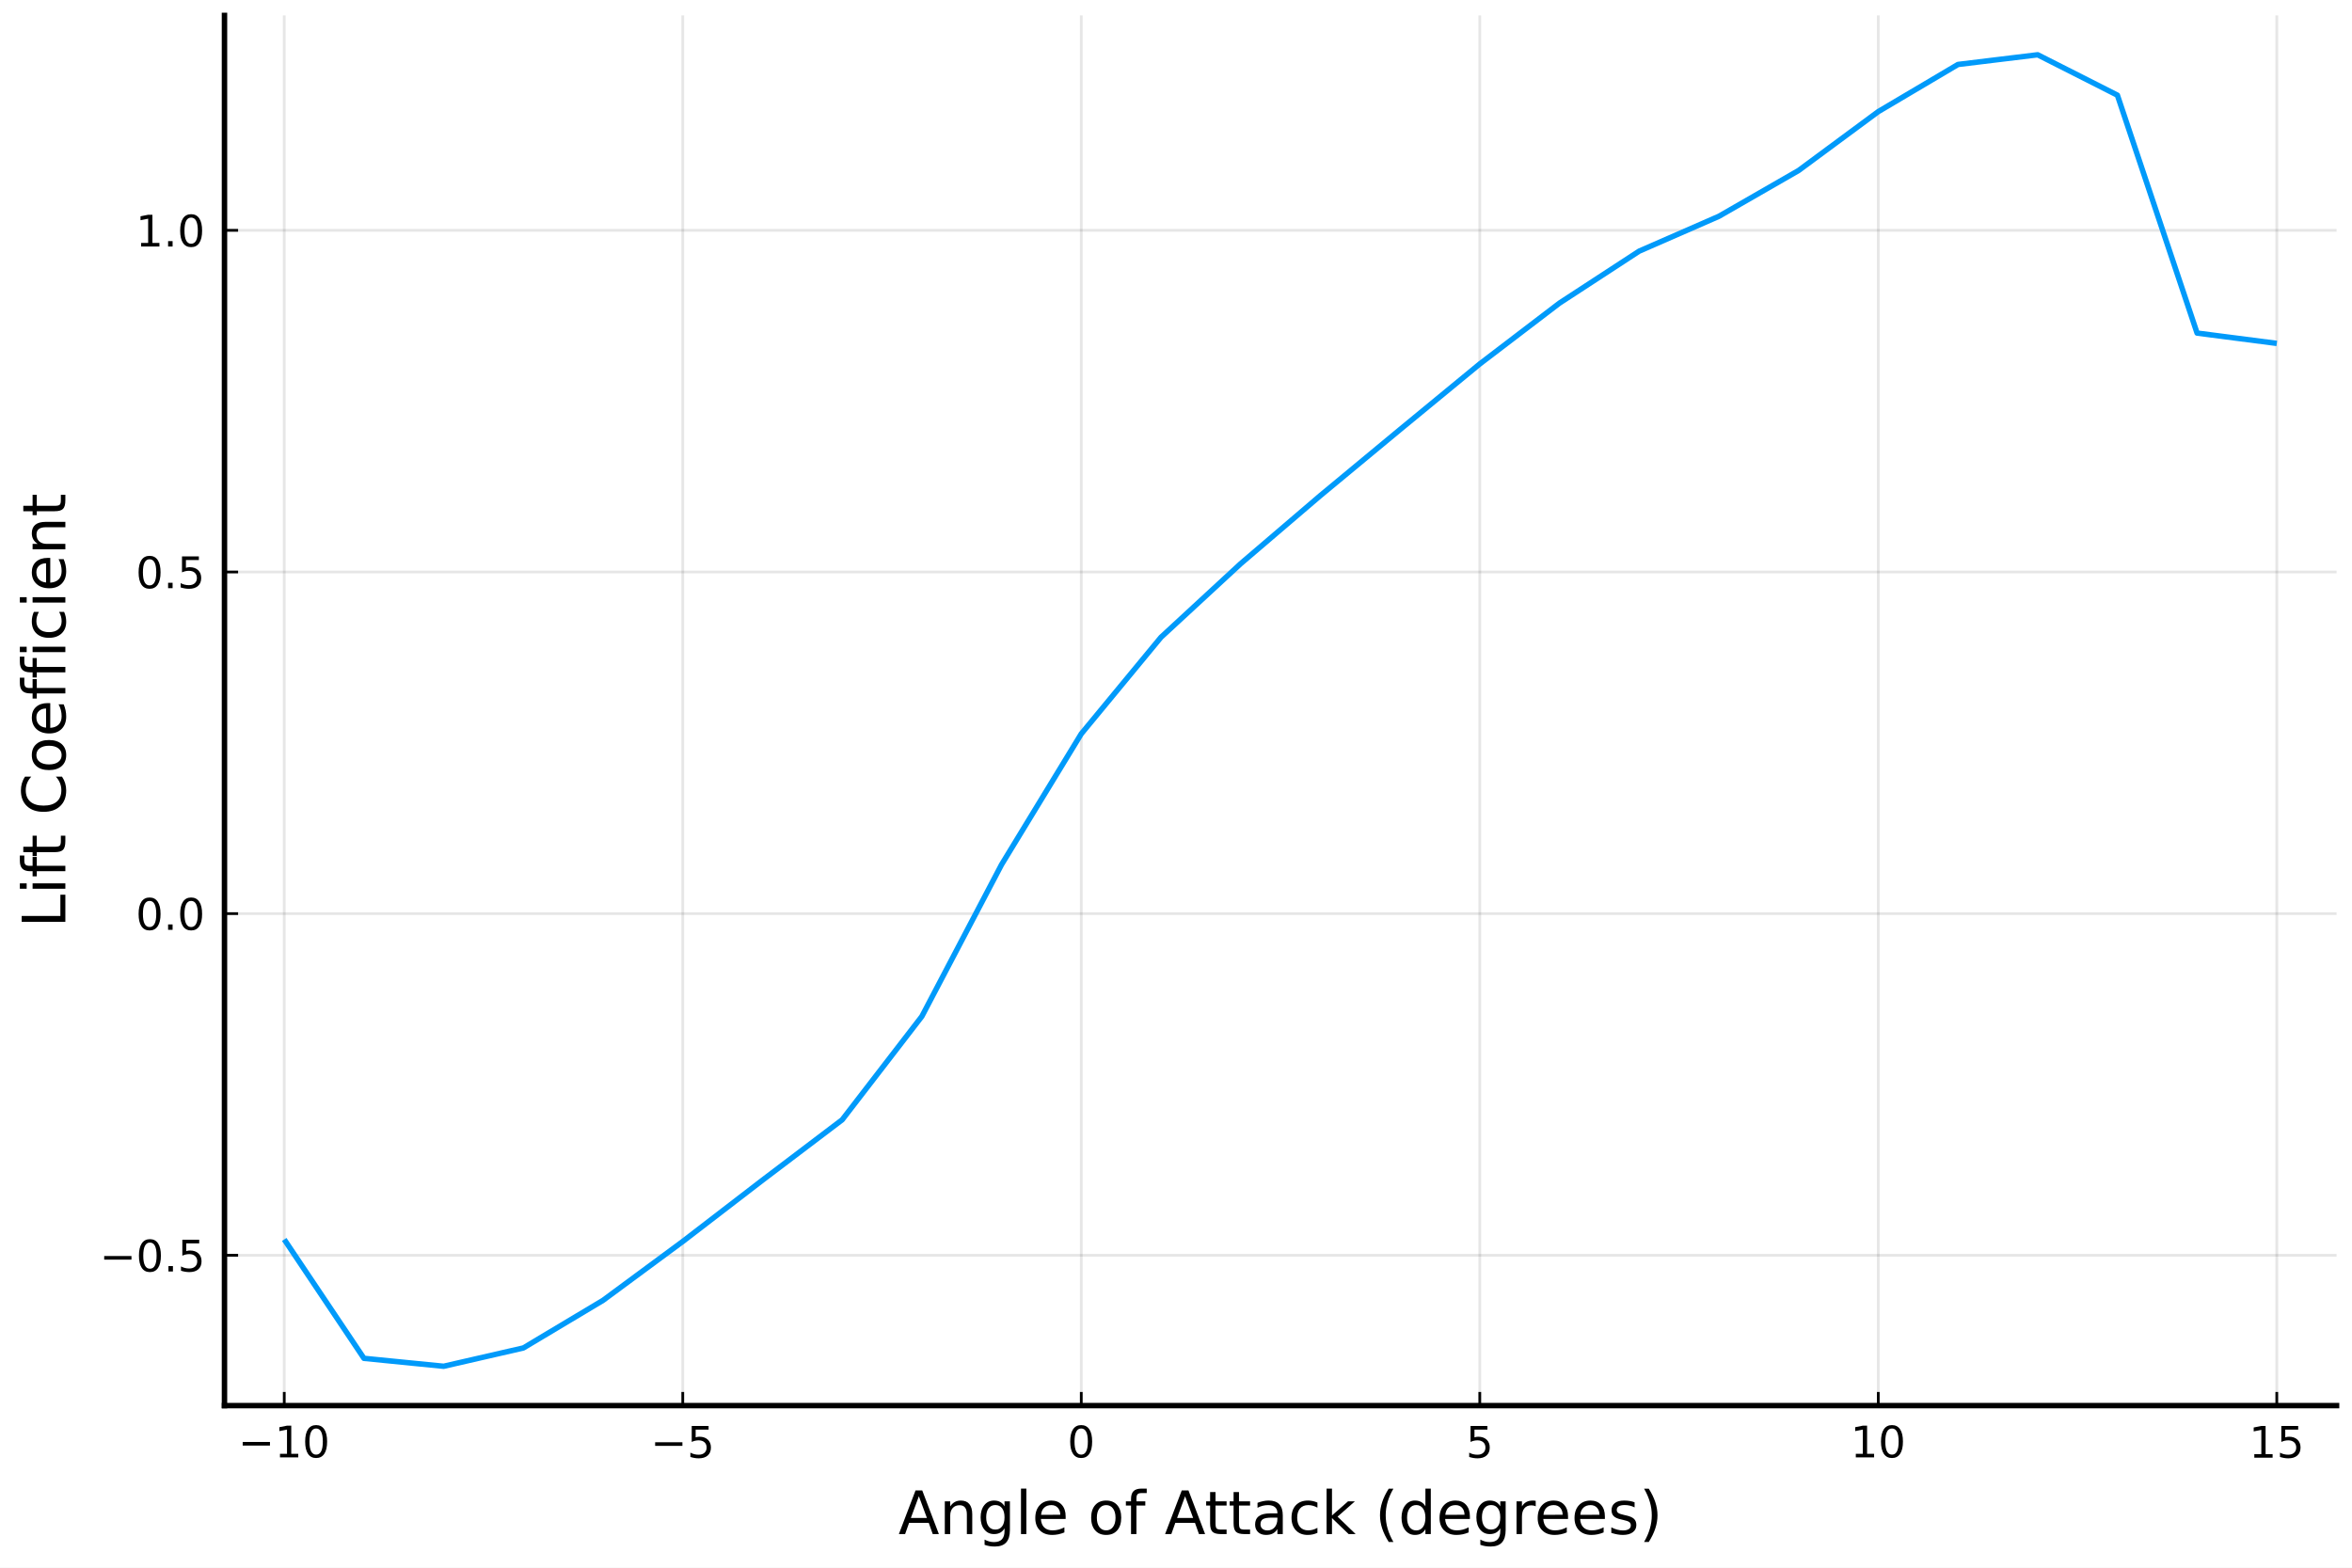
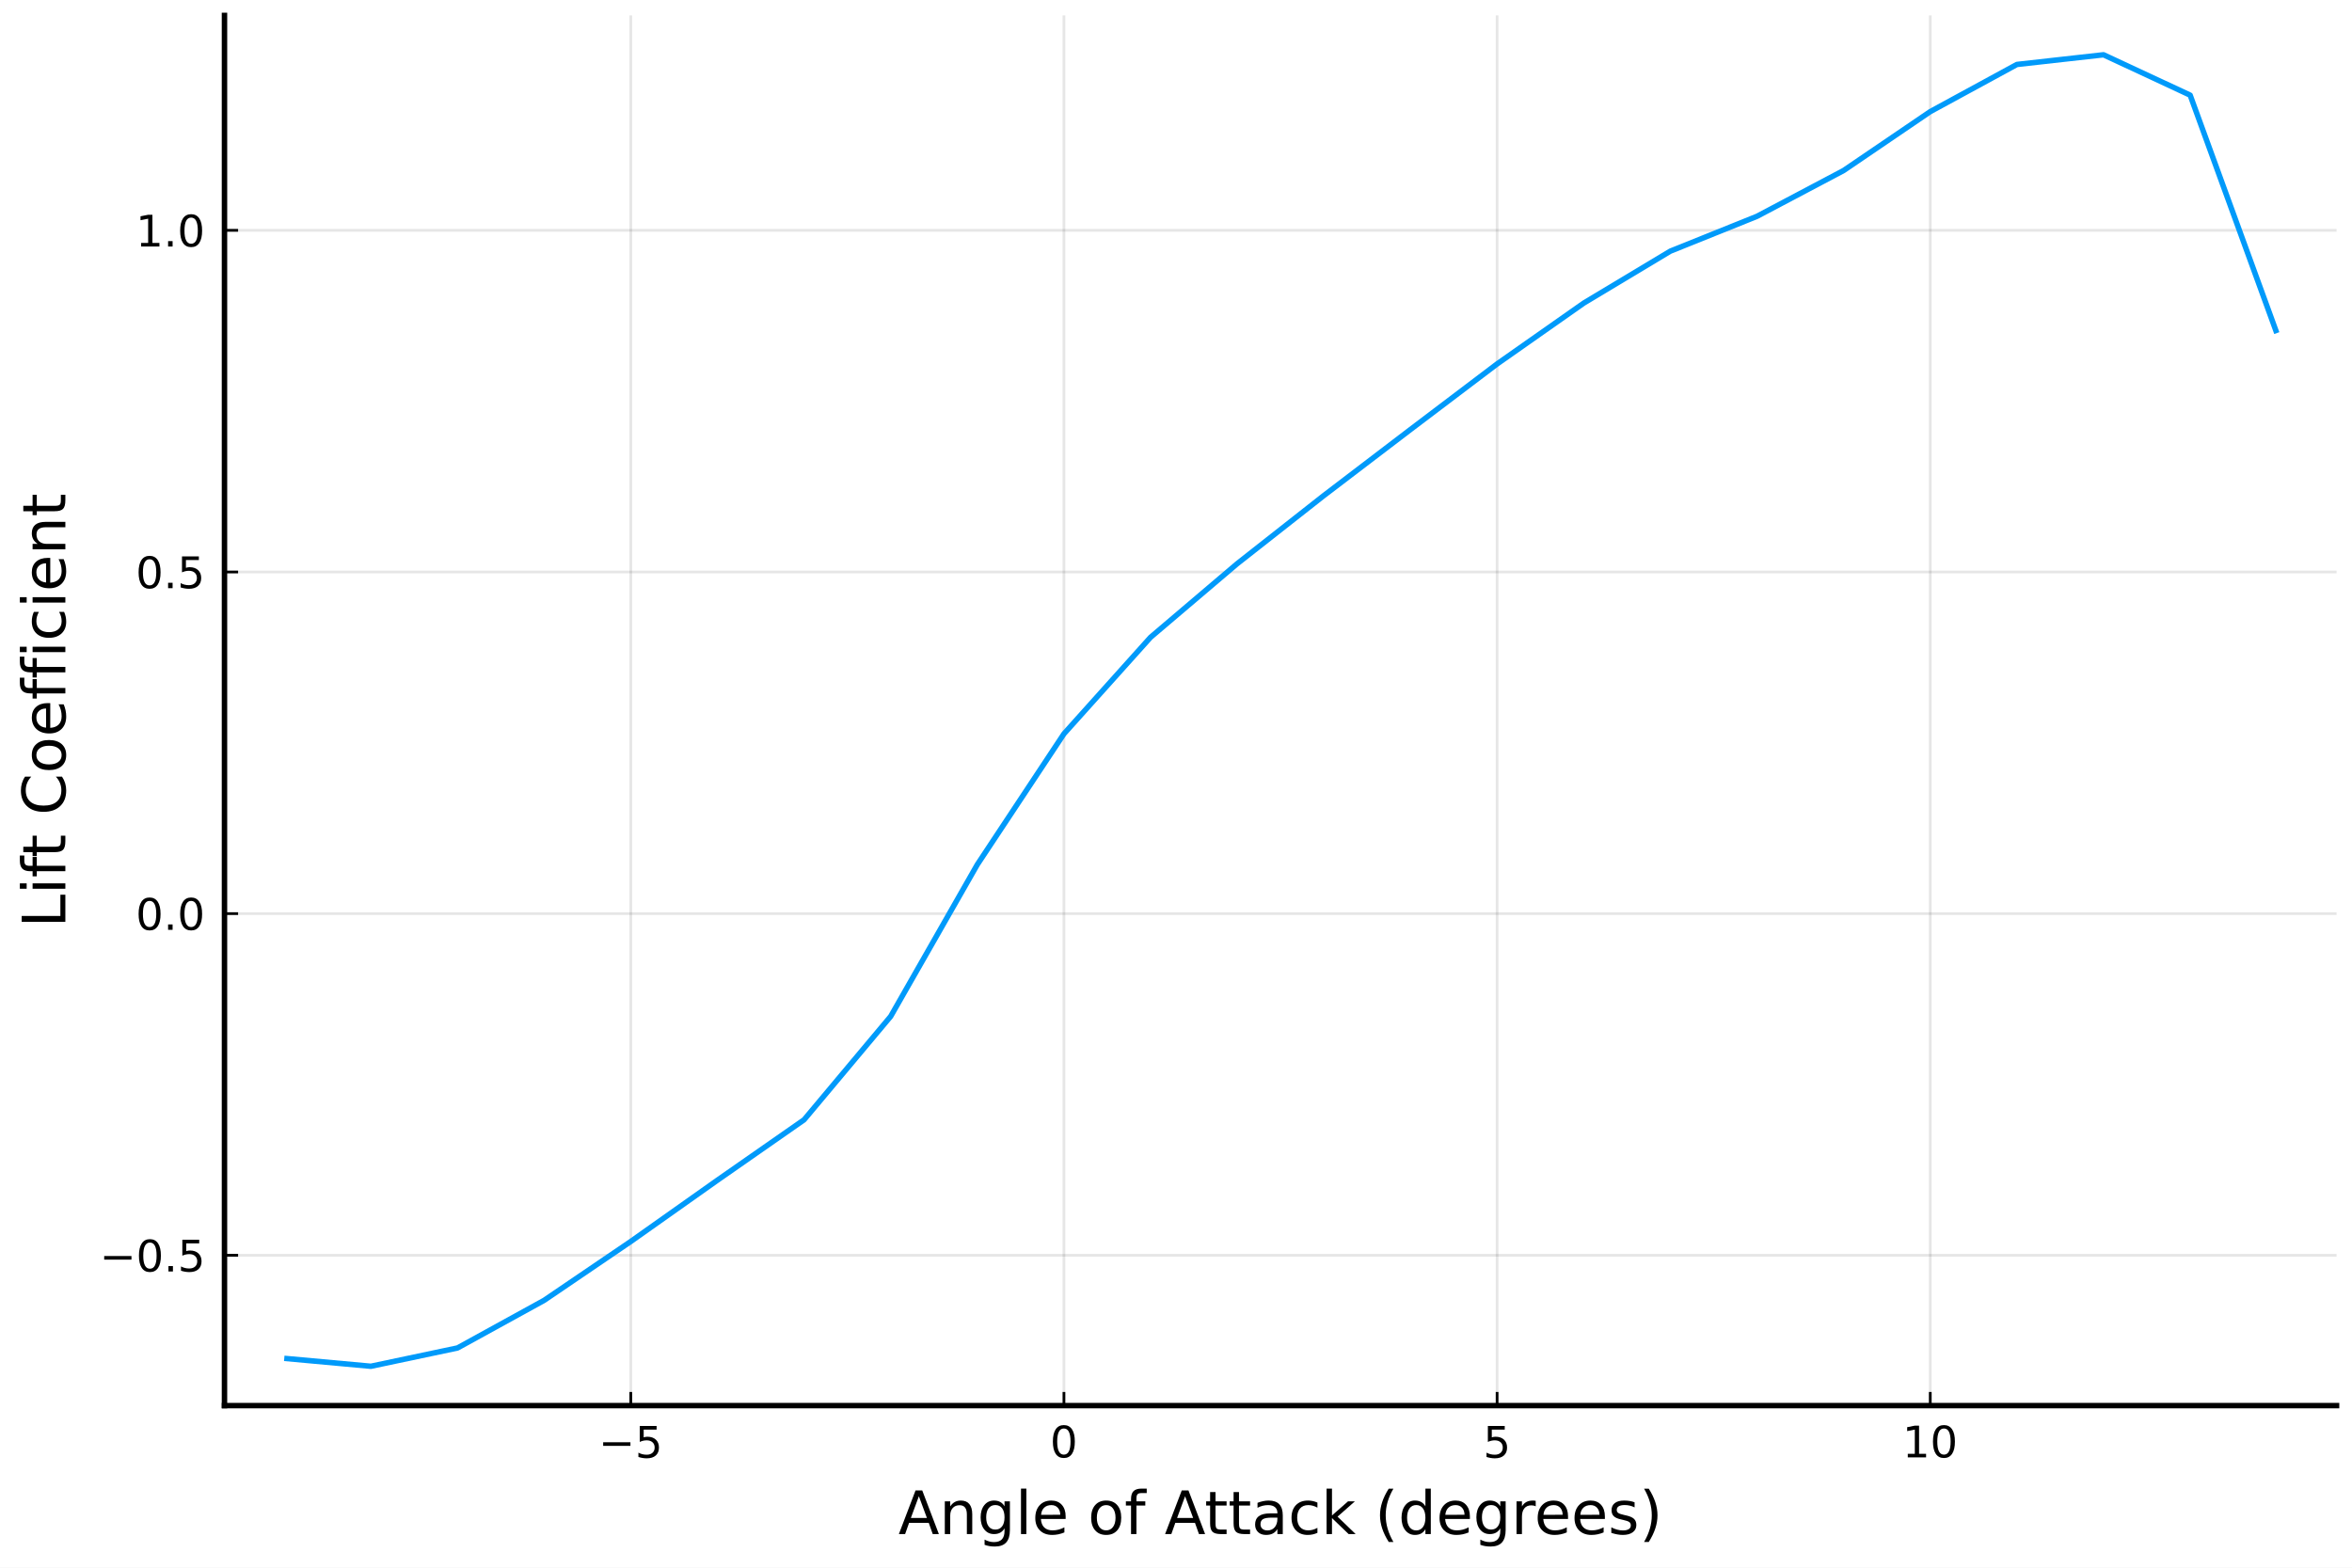
<svg xmlns="http://www.w3.org/2000/svg" xmlns:xlink="http://www.w3.org/1999/xlink" width="432pt" height="288pt" viewBox="0 0 432 288" version="1.1">
  <defs>
    <style type="text/css">*{stroke-linejoin: round; stroke-linecap: butt}</style>
  </defs>
  <g id="figure_1">
    <g id="patch_1">
      <path d="M 0 288  L 432 288  L 432 0  L 0 0  z " style="fill: #ffffff" />
    </g>
    <g id="axes_1">
      <g id="patch_2">
        <path d="M 41.231 258.225  L 429.165 258.225  L 429.165 2.835  L 41.231 2.835  z " style="fill: #ffffff" />
      </g>
      <g id="matplotlib.axis_1">
        <g id="xtick_1">
          <g id="line2d_1">
-             <path d="M 52.21 258.225  L 52.21 2.835  " clip-path="url(#p5a17a808cb)" style="fill: none; stroke: #000000; stroke-opacity: 0.1; stroke-width: 0.5; stroke-linecap: square" />
+             <path d="M 115.858 258.225  L 115.858 2.835  " clip-path="url(#pcdfe265eac)" style="fill: none; stroke: #000000; stroke-opacity: 0.1; stroke-width: 0.5; stroke-linecap: square" />
          </g>
          <g id="line2d_2">
            <defs>
-               <path id="mc742776a6b" d="M 0 0  L 0 -2.5  " style="stroke: #000000; stroke-width: 0.5" />
-             </defs>
-             <g>
-               <use xlink:href="#mc742776a6b" x="52.21" y="258.225" style="stroke: #000000; stroke-width: 0.5" />
+               <path id="m2aaebd737f" d="M 0 0  L 0 -2.5  " style="stroke: #000000; stroke-width: 0.5" />
+             </defs>
+             <g>
+               <use xlink:href="#m2aaebd737f" x="115.858" y="258.225" style="stroke: #000000; stroke-width: 0.5" />
            </g>
          </g>
          <g id="text_1">
-             <g transform="translate(43.73014 267.8041)scale(0.08 -0.08)">
+             <g transform="translate(109.9381 267.8041)scale(0.08 -0.08)">
              <defs>
                <path id="DejaVuSans-2212" d="M 678 2272  L 4684 2272  L 4684 1741  L 678 1741  L 678 2272  z " transform="scale(0.015625)" />
-                 <path id="DejaVuSans-31" d="M 794 531  L 1825 531  L 1825 4091  L 703 3866  L 703 4441  L 1819 4666  L 2450 4666  L 2450 531  L 3481 531  L 3481 0  L 794 0  L 794 531  z " transform="scale(0.015625)" />
-                 <path id="DejaVuSans-30" d="M 2034 4250  Q 1547 4250 1301 3770  Q 1056 3291 1056 2328  Q 1056 1369 1301 889  Q 1547 409 2034 409  Q 2525 409 2770 889  Q 3016 1369 3016 2328  Q 3016 3291 2770 3770  Q 2525 4250 2034 4250  z M 2034 4750  Q 2819 4750 3233 4129  Q 3647 3509 3647 2328  Q 3647 1150 3233 529  Q 2819 -91 2034 -91  Q 1250 -91 836 529  Q 422 1150 422 2328  Q 422 3509 836 4129  Q 1250 4750 2034 4750  z " transform="scale(0.015625)" />
-               </defs>
-               <use xlink:href="#DejaVuSans-2212" transform="translate(0 0.78125)" />
-               <use xlink:href="#DejaVuSans-31" transform="translate(83.78906 0.78125)" />
-               <use xlink:href="#DejaVuSans-30" transform="translate(147.4121 0.78125)" />
+                 <path id="DejaVuSans-35" d="M 691 4666  L 3169 4666  L 3169 4134  L 1269 4134  L 1269 2991  Q 1406 3038 1543 3061  Q 1681 3084 1819 3084  Q 2600 3084 3056 2656  Q 3513 2228 3513 1497  Q 3513 744 3044 326  Q 2575 -91 1722 -91  Q 1428 -91 1123 -41  Q 819 9 494 109  L 494 744  Q 775 591 1075 516  Q 1375 441 1709 441  Q 2250 441 2565 725  Q 2881 1009 2881 1497  Q 2881 1984 2565 2268  Q 2250 2553 1709 2553  Q 1456 2553 1204 2497  Q 953 2441 691 2322  L 691 4666  z " transform="scale(0.015625)" />
+               </defs>
+               <use xlink:href="#DejaVuSans-2212" transform="translate(0 0.09375)" />
+               <use xlink:href="#DejaVuSans-35" transform="translate(83.78906 0.09375)" />
            </g>
          </g>
        </g>
        <g id="xtick_2">
          <g id="line2d_3">
-             <path d="M 125.405 258.225  L 125.405 2.835  " clip-path="url(#p5a17a808cb)" style="fill: none; stroke: #000000; stroke-opacity: 0.1; stroke-width: 0.5; stroke-linecap: square" />
+             <path d="M 195.418 258.225  L 195.418 2.835  " clip-path="url(#pcdfe265eac)" style="fill: none; stroke: #000000; stroke-opacity: 0.1; stroke-width: 0.5; stroke-linecap: square" />
          </g>
          <g id="line2d_4">
            <g>
-               <use xlink:href="#mc742776a6b" x="125.405" y="258.225" style="stroke: #000000; stroke-width: 0.5" />
+               <use xlink:href="#m2aaebd737f" x="195.418" y="258.225" style="stroke: #000000; stroke-width: 0.5" />
            </g>
          </g>
          <g id="text_2">
-             <g transform="translate(119.4853 267.8041)scale(0.08 -0.08)">
-               <defs>
-                 <path id="DejaVuSans-35" d="M 691 4666  L 3169 4666  L 3169 4134  L 1269 4134  L 1269 2991  Q 1406 3038 1543 3061  Q 1681 3084 1819 3084  Q 2600 3084 3056 2656  Q 3513 2228 3513 1497  Q 3513 744 3044 326  Q 2575 -91 1722 -91  Q 1428 -91 1123 -41  Q 819 9 494 109  L 494 744  Q 775 591 1075 516  Q 1375 441 1709 441  Q 2250 441 2565 725  Q 2881 1009 2881 1497  Q 2881 1984 2565 2268  Q 2250 2553 1709 2553  Q 1456 2553 1204 2497  Q 953 2441 691 2322  L 691 4666  z " transform="scale(0.015625)" />
-               </defs>
-               <use xlink:href="#DejaVuSans-2212" transform="translate(0 0.09375)" />
-               <use xlink:href="#DejaVuSans-35" transform="translate(83.78906 0.09375)" />
+             <g transform="translate(192.8581 267.8041)scale(0.08 -0.08)">
+               <defs>
+                 <path id="DejaVuSans-30" d="M 2034 4250  Q 1547 4250 1301 3770  Q 1056 3291 1056 2328  Q 1056 1369 1301 889  Q 1547 409 2034 409  Q 2525 409 2770 889  Q 3016 1369 3016 2328  Q 3016 3291 2770 3770  Q 2525 4250 2034 4250  z M 2034 4750  Q 2819 4750 3233 4129  Q 3647 3509 3647 2328  Q 3647 1150 3233 529  Q 2819 -91 2034 -91  Q 1250 -91 836 529  Q 422 1150 422 2328  Q 422 3509 836 4129  Q 1250 4750 2034 4750  z " transform="scale(0.015625)" />
+               </defs>
+               <use xlink:href="#DejaVuSans-30" transform="translate(0 0.78125)" />
            </g>
          </g>
        </g>
        <g id="xtick_3">
          <g id="line2d_5">
-             <path d="M 198.601 258.225  L 198.601 2.835  " clip-path="url(#p5a17a808cb)" style="fill: none; stroke: #000000; stroke-opacity: 0.1; stroke-width: 0.5; stroke-linecap: square" />
+             <path d="M 274.978 258.225  L 274.978 2.835  " clip-path="url(#pcdfe265eac)" style="fill: none; stroke: #000000; stroke-opacity: 0.1; stroke-width: 0.5; stroke-linecap: square" />
          </g>
          <g id="line2d_6">
            <g>
-               <use xlink:href="#mc742776a6b" x="198.601" y="258.225" style="stroke: #000000; stroke-width: 0.5" />
+               <use xlink:href="#m2aaebd737f" x="274.978" y="258.225" style="stroke: #000000; stroke-width: 0.5" />
            </g>
          </g>
          <g id="text_3">
-             <g transform="translate(196.0405 267.8041)scale(0.08 -0.08)">
-               <use xlink:href="#DejaVuSans-30" transform="translate(0 0.78125)" />
+             <g transform="translate(272.4181 267.8041)scale(0.08 -0.08)">
+               <use xlink:href="#DejaVuSans-35" transform="translate(0 0.09375)" />
            </g>
          </g>
        </g>
        <g id="xtick_4">
          <g id="line2d_7">
-             <path d="M 271.796 258.225  L 271.796 2.835  " clip-path="url(#p5a17a808cb)" style="fill: none; stroke: #000000; stroke-opacity: 0.1; stroke-width: 0.5; stroke-linecap: square" />
+             <path d="M 354.538 258.225  L 354.538 2.835  " clip-path="url(#pcdfe265eac)" style="fill: none; stroke: #000000; stroke-opacity: 0.1; stroke-width: 0.5; stroke-linecap: square" />
          </g>
          <g id="line2d_8">
            <g>
-               <use xlink:href="#mc742776a6b" x="271.796" y="258.225" style="stroke: #000000; stroke-width: 0.5" />
+               <use xlink:href="#m2aaebd737f" x="354.538" y="258.225" style="stroke: #000000; stroke-width: 0.5" />
            </g>
          </g>
          <g id="text_4">
-             <g transform="translate(269.2357 267.8041)scale(0.08 -0.08)">
-               <use xlink:href="#DejaVuSans-35" transform="translate(0 0.09375)" />
-             </g>
-           </g>
-         </g>
-         <g id="xtick_5">
-           <g id="line2d_9">
-             <path d="M 344.991 258.225  L 344.991 2.835  " clip-path="url(#p5a17a808cb)" style="fill: none; stroke: #000000; stroke-opacity: 0.1; stroke-width: 0.5; stroke-linecap: square" />
-           </g>
-           <g id="line2d_10">
-             <g>
-               <use xlink:href="#mc742776a6b" x="344.991" y="258.225" style="stroke: #000000; stroke-width: 0.5" />
-             </g>
-           </g>
-           <g id="text_5">
-             <g transform="translate(339.8709 267.8041)scale(0.08 -0.08)">
+             <g transform="translate(349.4181 267.8041)scale(0.08 -0.08)">
+               <defs>
+                 <path id="DejaVuSans-31" d="M 794 531  L 1825 531  L 1825 4091  L 703 3866  L 703 4441  L 1819 4666  L 2450 4666  L 2450 531  L 3481 531  L 3481 0  L 794 0  L 794 531  z " transform="scale(0.015625)" />
+               </defs>
              <use xlink:href="#DejaVuSans-31" transform="translate(0 0.78125)" />
              <use xlink:href="#DejaVuSans-30" transform="translate(63.62305 0.78125)" />
            </g>
          </g>
        </g>
-         <g id="xtick_6">
-           <g id="line2d_11">
-             <path d="M 418.186 258.225  L 418.186 2.835  " clip-path="url(#p5a17a808cb)" style="fill: none; stroke: #000000; stroke-opacity: 0.1; stroke-width: 0.5; stroke-linecap: square" />
-           </g>
-           <g id="line2d_12">
-             <g>
-               <use xlink:href="#mc742776a6b" x="418.186" y="258.225" style="stroke: #000000; stroke-width: 0.5" />
-             </g>
-           </g>
-           <g id="text_6">
-             <g transform="translate(413.0661 267.8041)scale(0.08 -0.08)">
-               <use xlink:href="#DejaVuSans-31" transform="translate(0 0.09375)" />
-               <use xlink:href="#DejaVuSans-35" transform="translate(63.62305 0.09375)" />
-             </g>
-           </g>
-         </g>
-         <g id="text_7">
+         <g id="text_5">
          <g transform="translate(165.0129 281.8261)scale(0.11 -0.11)">
            <defs>
              <path id="DejaVuSans-41" d="M 2188 4044  L 1331 1722  L 3047 1722  L 2188 4044  z M 1831 4666  L 2547 4666  L 4325 0  L 3669 0  L 3244 1197  L 1141 1197  L 716 0  L 50 0  L 1831 4666  z " transform="scale(0.015625)" />
              <path id="DejaVuSans-6e" d="M 3513 2113  L 3513 0  L 2938 0  L 2938 2094  Q 2938 2591 2744 2837  Q 2550 3084 2163 3084  Q 1697 3084 1428 2787  Q 1159 2491 1159 1978  L 1159 0  L 581 0  L 581 3500  L 1159 3500  L 1159 2956  Q 1366 3272 1645 3428  Q 1925 3584 2291 3584  Q 2894 3584 3203 3211  Q 3513 2838 3513 2113  z " transform="scale(0.015625)" />
              <path id="DejaVuSans-67" d="M 2906 1791  Q 2906 2416 2648 2759  Q 2391 3103 1925 3103  Q 1463 3103 1205 2759  Q 947 2416 947 1791  Q 947 1169 1205 825  Q 1463 481 1925 481  Q 2391 481 2648 825  Q 2906 1169 2906 1791  z M 3481 434  Q 3481 -459 3084 -895  Q 2688 -1331 1869 -1331  Q 1566 -1331 1297 -1286  Q 1028 -1241 775 -1147  L 775 -588  Q 1028 -725 1275 -790  Q 1522 -856 1778 -856  Q 2344 -856 2625 -561  Q 2906 -266 2906 331  L 2906 616  Q 2728 306 2450 153  Q 2172 0 1784 0  Q 1141 0 747 490  Q 353 981 353 1791  Q 353 2603 747 3093  Q 1141 3584 1784 3584  Q 2172 3584 2450 3431  Q 2728 3278 2906 2969  L 2906 3500  L 3481 3500  L 3481 434  z " transform="scale(0.015625)" />
              <path id="DejaVuSans-6c" d="M 603 4863  L 1178 4863  L 1178 0  L 603 0  L 603 4863  z " transform="scale(0.015625)" />
              <path id="DejaVuSans-65" d="M 3597 1894  L 3597 1613  L 953 1613  Q 991 1019 1311 708  Q 1631 397 2203 397  Q 2534 397 2845 478  Q 3156 559 3463 722  L 3463 178  Q 3153 47 2828 -22  Q 2503 -91 2169 -91  Q 1331 -91 842 396  Q 353 884 353 1716  Q 353 2575 817 3079  Q 1281 3584 2069 3584  Q 2775 3584 3186 3129  Q 3597 2675 3597 1894  z M 3022 2063  Q 3016 2534 2758 2815  Q 2500 3097 2075 3097  Q 1594 3097 1305 2825  Q 1016 2553 972 2059  L 3022 2063  z " transform="scale(0.015625)" />
              <path id="DejaVuSans-20" transform="scale(0.015625)" />
              <path id="DejaVuSans-6f" d="M 1959 3097  Q 1497 3097 1228 2736  Q 959 2375 959 1747  Q 959 1119 1226 758  Q 1494 397 1959 397  Q 2419 397 2687 759  Q 2956 1122 2956 1747  Q 2956 2369 2687 2733  Q 2419 3097 1959 3097  z M 1959 3584  Q 2709 3584 3137 3096  Q 3566 2609 3566 1747  Q 3566 888 3137 398  Q 2709 -91 1959 -91  Q 1206 -91 779 398  Q 353 888 353 1747  Q 353 2609 779 3096  Q 1206 3584 1959 3584  z " transform="scale(0.015625)" />
              <path id="DejaVuSans-66" d="M 2375 4863  L 2375 4384  L 1825 4384  Q 1516 4384 1395 4259  Q 1275 4134 1275 3809  L 1275 3500  L 2222 3500  L 2222 3053  L 1275 3053  L 1275 0  L 697 0  L 697 3053  L 147 3053  L 147 3500  L 697 3500  L 697 3744  Q 697 4328 969 4595  Q 1241 4863 1831 4863  L 2375 4863  z " transform="scale(0.015625)" />
              <path id="DejaVuSans-74" d="M 1172 4494  L 1172 3500  L 2356 3500  L 2356 3053  L 1172 3053  L 1172 1153  Q 1172 725 1289 603  Q 1406 481 1766 481  L 2356 481  L 2356 0  L 1766 0  Q 1100 0 847 248  Q 594 497 594 1153  L 594 3053  L 172 3053  L 172 3500  L 594 3500  L 594 4494  L 1172 4494  z " transform="scale(0.015625)" />
              <path id="DejaVuSans-61" d="M 2194 1759  Q 1497 1759 1228 1600  Q 959 1441 959 1056  Q 959 750 1161 570  Q 1363 391 1709 391  Q 2188 391 2477 730  Q 2766 1069 2766 1631  L 2766 1759  L 2194 1759  z M 3341 1997  L 3341 0  L 2766 0  L 2766 531  Q 2569 213 2275 61  Q 1981 -91 1556 -91  Q 1019 -91 701 211  Q 384 513 384 1019  Q 384 1609 779 1909  Q 1175 2209 1959 2209  L 2766 2209  L 2766 2266  Q 2766 2663 2505 2880  Q 2244 3097 1772 3097  Q 1472 3097 1187 3025  Q 903 2953 641 2809  L 641 3341  Q 956 3463 1253 3523  Q 1550 3584 1831 3584  Q 2591 3584 2966 3190  Q 3341 2797 3341 1997  z " transform="scale(0.015625)" />
              <path id="DejaVuSans-63" d="M 3122 3366  L 3122 2828  Q 2878 2963 2633 3030  Q 2388 3097 2138 3097  Q 1578 3097 1268 2742  Q 959 2388 959 1747  Q 959 1106 1268 751  Q 1578 397 2138 397  Q 2388 397 2633 464  Q 2878 531 3122 666  L 3122 134  Q 2881 22 2623 -34  Q 2366 -91 2075 -91  Q 1284 -91 818 406  Q 353 903 353 1747  Q 353 2603 823 3093  Q 1294 3584 2113 3584  Q 2378 3584 2631 3529  Q 2884 3475 3122 3366  z " transform="scale(0.015625)" />
              <path id="DejaVuSans-6b" d="M 581 4863  L 1159 4863  L 1159 1991  L 2875 3500  L 3609 3500  L 1753 1863  L 3688 0  L 2938 0  L 1159 1709  L 1159 0  L 581 0  L 581 4863  z " transform="scale(0.015625)" />
              <path id="DejaVuSans-28" d="M 1984 4856  Q 1566 4138 1362 3434  Q 1159 2731 1159 2009  Q 1159 1288 1364 580  Q 1569 -128 1984 -844  L 1484 -844  Q 1016 -109 783 600  Q 550 1309 550 2009  Q 550 2706 781 3412  Q 1013 4119 1484 4856  L 1984 4856  z " transform="scale(0.015625)" />
              <path id="DejaVuSans-64" d="M 2906 2969  L 2906 4863  L 3481 4863  L 3481 0  L 2906 0  L 2906 525  Q 2725 213 2448 61  Q 2172 -91 1784 -91  Q 1150 -91 751 415  Q 353 922 353 1747  Q 353 2572 751 3078  Q 1150 3584 1784 3584  Q 2172 3584 2448 3432  Q 2725 3281 2906 2969  z M 947 1747  Q 947 1113 1208 752  Q 1469 391 1925 391  Q 2381 391 2643 752  Q 2906 1113 2906 1747  Q 2906 2381 2643 2742  Q 2381 3103 1925 3103  Q 1469 3103 1208 2742  Q 947 2381 947 1747  z " transform="scale(0.015625)" />
              <path id="DejaVuSans-72" d="M 2631 2963  Q 2534 3019 2420 3045  Q 2306 3072 2169 3072  Q 1681 3072 1420 2755  Q 1159 2438 1159 1844  L 1159 0  L 581 0  L 581 3500  L 1159 3500  L 1159 2956  Q 1341 3275 1631 3429  Q 1922 3584 2338 3584  Q 2397 3584 2469 3576  Q 2541 3569 2628 3553  L 2631 2963  z " transform="scale(0.015625)" />
              <path id="DejaVuSans-73" d="M 2834 3397  L 2834 2853  Q 2591 2978 2328 3040  Q 2066 3103 1784 3103  Q 1356 3103 1142 2972  Q 928 2841 928 2578  Q 928 2378 1081 2264  Q 1234 2150 1697 2047  L 1894 2003  Q 2506 1872 2764 1633  Q 3022 1394 3022 966  Q 3022 478 2636 193  Q 2250 -91 1575 -91  Q 1294 -91 989 -36  Q 684 19 347 128  L 347 722  Q 666 556 975 473  Q 1284 391 1588 391  Q 1994 391 2212 530  Q 2431 669 2431 922  Q 2431 1156 2273 1281  Q 2116 1406 1581 1522  L 1381 1569  Q 847 1681 609 1914  Q 372 2147 372 2553  Q 372 3047 722 3315  Q 1072 3584 1716 3584  Q 2034 3584 2315 3537  Q 2597 3491 2834 3397  z " transform="scale(0.015625)" />
              <path id="DejaVuSans-29" d="M 513 4856  L 1013 4856  Q 1481 4119 1714 3412  Q 1947 2706 1947 2009  Q 1947 1309 1714 600  Q 1481 -109 1013 -844  L 513 -844  Q 928 -128 1133 580  Q 1338 1288 1338 2009  Q 1338 2731 1133 3434  Q 928 4138 513 4856  z " transform="scale(0.015625)" />
            </defs>
            <use xlink:href="#DejaVuSans-41" />
            <use xlink:href="#DejaVuSans-6e" x="68.408" />
            <use xlink:href="#DejaVuSans-67" x="131.787" />
            <use xlink:href="#DejaVuSans-6c" x="195.264" />
            <use xlink:href="#DejaVuSans-65" x="223.047" />
            <use xlink:href="#DejaVuSans-20" x="284.57" />
            <use xlink:href="#DejaVuSans-6f" x="316.357" />
            <use xlink:href="#DejaVuSans-66" x="377.539" />
            <use xlink:href="#DejaVuSans-20" x="412.744" />
            <use xlink:href="#DejaVuSans-41" x="444.531" />
            <use xlink:href="#DejaVuSans-74" x="511.189" />
            <use xlink:href="#DejaVuSans-74" x="550.398" />
            <use xlink:href="#DejaVuSans-61" x="589.607" />
            <use xlink:href="#DejaVuSans-63" x="650.887" />
            <use xlink:href="#DejaVuSans-6b" x="705.867" />
            <use xlink:href="#DejaVuSans-20" x="763.777" />
            <use xlink:href="#DejaVuSans-28" x="795.564" />
            <use xlink:href="#DejaVuSans-64" x="834.578" />
            <use xlink:href="#DejaVuSans-65" x="898.055" />
            <use xlink:href="#DejaVuSans-67" x="959.578" />
            <use xlink:href="#DejaVuSans-72" x="1023.055" />
            <use xlink:href="#DejaVuSans-65" x="1061.918" />
            <use xlink:href="#DejaVuSans-65" x="1123.441" />
            <use xlink:href="#DejaVuSans-73" x="1184.965" />
            <use xlink:href="#DejaVuSans-29" x="1237.064" />
          </g>
        </g>
      </g>
      <g id="matplotlib.axis_2">
        <g id="ytick_1">
-           <g id="line2d_13">
-             <path d="M 41.231 230.607  L 429.165 230.607  " clip-path="url(#p5a17a808cb)" style="fill: none; stroke: #000000; stroke-opacity: 0.1; stroke-width: 0.5; stroke-linecap: square" />
-           </g>
-           <g id="line2d_14">
-             <defs>
-               <path id="m9df5c99e54" d="M 0 0  L 2.5 0  " style="stroke: #000000; stroke-width: 0.5" />
-             </defs>
-             <g>
-               <use xlink:href="#m9df5c99e54" x="41.231" y="230.607" style="stroke: #000000; stroke-width: 0.5" />
-             </g>
-           </g>
-           <g id="text_8">
+           <g id="line2d_9">
+             <path d="M 41.231 230.607  L 429.165 230.607  " clip-path="url(#pcdfe265eac)" style="fill: none; stroke: #000000; stroke-opacity: 0.1; stroke-width: 0.5; stroke-linecap: square" />
+           </g>
+           <g id="line2d_10">
+             <defs>
+               <path id="m339bcbbef3" d="M 0 0  L 2.5 0  " style="stroke: #000000; stroke-width: 0.5" />
+             </defs>
+             <g>
+               <use xlink:href="#m339bcbbef3" x="41.231" y="230.607" style="stroke: #000000; stroke-width: 0.5" />
+             </g>
+           </g>
+           <g id="text_6">
            <g transform="translate(18.29086 233.6468)scale(0.08 -0.08)">
              <defs>
                <path id="DejaVuSans-2e" d="M 684 794  L 1344 794  L 1344 0  L 684 0  L 684 794  z " transform="scale(0.015625)" />
              </defs>
              <use xlink:href="#DejaVuSans-2212" transform="translate(0 0.78125)" />
              <use xlink:href="#DejaVuSans-30" transform="translate(83.78906 0.78125)" />
              <use xlink:href="#DejaVuSans-2e" transform="translate(147.4121 0.78125)" />
              <use xlink:href="#DejaVuSans-35" transform="translate(179.1992 0.78125)" />
            </g>
          </g>
        </g>
        <g id="ytick_2">
-           <g id="line2d_15">
-             <path d="M 41.231 167.842  L 429.165 167.842  " clip-path="url(#p5a17a808cb)" style="fill: none; stroke: #000000; stroke-opacity: 0.1; stroke-width: 0.5; stroke-linecap: square" />
-           </g>
-           <g id="line2d_16">
-             <g>
-               <use xlink:href="#m9df5c99e54" x="41.231" y="167.842" style="stroke: #000000; stroke-width: 0.5" />
-             </g>
-           </g>
-           <g id="text_9">
+           <g id="line2d_11">
+             <path d="M 41.231 167.842  L 429.165 167.842  " clip-path="url(#pcdfe265eac)" style="fill: none; stroke: #000000; stroke-opacity: 0.1; stroke-width: 0.5; stroke-linecap: square" />
+           </g>
+           <g id="line2d_12">
+             <g>
+               <use xlink:href="#m339bcbbef3" x="41.231" y="167.842" style="stroke: #000000; stroke-width: 0.5" />
+             </g>
+           </g>
+           <g id="text_7">
            <g transform="translate(24.93086 170.8815)scale(0.08 -0.08)">
              <use xlink:href="#DejaVuSans-30" transform="translate(0 0.78125)" />
              <use xlink:href="#DejaVuSans-2e" transform="translate(63.62305 0.78125)" />
              <use xlink:href="#DejaVuSans-30" transform="translate(95.41016 0.78125)" />
            </g>
          </g>
        </g>
        <g id="ytick_3">
-           <g id="line2d_17">
-             <path d="M 41.231 105.077  L 429.165 105.077  " clip-path="url(#p5a17a808cb)" style="fill: none; stroke: #000000; stroke-opacity: 0.1; stroke-width: 0.5; stroke-linecap: square" />
-           </g>
-           <g id="line2d_18">
-             <g>
-               <use xlink:href="#m9df5c99e54" x="41.231" y="105.077" style="stroke: #000000; stroke-width: 0.5" />
-             </g>
-           </g>
-           <g id="text_10">
+           <g id="line2d_13">
+             <path d="M 41.231 105.077  L 429.165 105.077  " clip-path="url(#pcdfe265eac)" style="fill: none; stroke: #000000; stroke-opacity: 0.1; stroke-width: 0.5; stroke-linecap: square" />
+           </g>
+           <g id="line2d_14">
+             <g>
+               <use xlink:href="#m339bcbbef3" x="41.231" y="105.077" style="stroke: #000000; stroke-width: 0.5" />
+             </g>
+           </g>
+           <g id="text_8">
            <g transform="translate(24.93086 108.1162)scale(0.08 -0.08)">
              <use xlink:href="#DejaVuSans-30" transform="translate(0 0.78125)" />
              <use xlink:href="#DejaVuSans-2e" transform="translate(63.62305 0.78125)" />
              <use xlink:href="#DejaVuSans-35" transform="translate(95.41016 0.78125)" />
            </g>
          </g>
        </g>
        <g id="ytick_4">
-           <g id="line2d_19">
-             <path d="M 41.231 42.312  L 429.165 42.312  " clip-path="url(#p5a17a808cb)" style="fill: none; stroke: #000000; stroke-opacity: 0.1; stroke-width: 0.5; stroke-linecap: square" />
-           </g>
-           <g id="line2d_20">
-             <g>
-               <use xlink:href="#m9df5c99e54" x="41.231" y="42.312" style="stroke: #000000; stroke-width: 0.5" />
-             </g>
-           </g>
-           <g id="text_11">
+           <g id="line2d_15">
+             <path d="M 41.231 42.312  L 429.165 42.312  " clip-path="url(#pcdfe265eac)" style="fill: none; stroke: #000000; stroke-opacity: 0.1; stroke-width: 0.5; stroke-linecap: square" />
+           </g>
+           <g id="line2d_16">
+             <g>
+               <use xlink:href="#m339bcbbef3" x="41.231" y="42.312" style="stroke: #000000; stroke-width: 0.5" />
+             </g>
+           </g>
+           <g id="text_9">
            <g transform="translate(24.93086 45.3509)scale(0.08 -0.08)">
              <use xlink:href="#DejaVuSans-31" transform="translate(0 0.78125)" />
              <use xlink:href="#DejaVuSans-2e" transform="translate(63.62305 0.78125)" />
              <use xlink:href="#DejaVuSans-30" transform="translate(95.41016 0.78125)" />
            </g>
          </g>
        </g>
-         <g id="text_12">
+         <g id="text_10">
          <g transform="translate(12.0032 170.4351)rotate(-90)scale(0.11 -0.11)">
            <defs>
              <path id="DejaVuSans-4c" d="M 628 4666  L 1259 4666  L 1259 531  L 3531 531  L 3531 0  L 628 0  L 628 4666  z " transform="scale(0.015625)" />
              <path id="DejaVuSans-69" d="M 603 3500  L 1178 3500  L 1178 0  L 603 0  L 603 3500  z M 603 4863  L 1178 4863  L 1178 4134  L 603 4134  L 603 4863  z " transform="scale(0.015625)" />
              <path id="DejaVuSans-43" d="M 4122 4306  L 4122 3641  Q 3803 3938 3442 4084  Q 3081 4231 2675 4231  Q 1875 4231 1450 3742  Q 1025 3253 1025 2328  Q 1025 1406 1450 917  Q 1875 428 2675 428  Q 3081 428 3442 575  Q 3803 722 4122 1019  L 4122 359  Q 3791 134 3420 21  Q 3050 -91 2638 -91  Q 1578 -91 968 557  Q 359 1206 359 2328  Q 359 3453 968 4101  Q 1578 4750 2638 4750  Q 3056 4750 3426 4639  Q 3797 4528 4122 4306  z " transform="scale(0.015625)" />
            </defs>
            <use xlink:href="#DejaVuSans-4c" />
            <use xlink:href="#DejaVuSans-69" x="55.713" />
            <use xlink:href="#DejaVuSans-66" x="83.496" />
            <use xlink:href="#DejaVuSans-74" x="116.951" />
            <use xlink:href="#DejaVuSans-20" x="156.16" />
            <use xlink:href="#DejaVuSans-43" x="187.947" />
            <use xlink:href="#DejaVuSans-6f" x="257.771" />
            <use xlink:href="#DejaVuSans-65" x="318.953" />
            <use xlink:href="#DejaVuSans-66" x="380.477" />
            <use xlink:href="#DejaVuSans-66" x="415.682" />
            <use xlink:href="#DejaVuSans-69" x="450.887" />
            <use xlink:href="#DejaVuSans-63" x="478.67" />
            <use xlink:href="#DejaVuSans-69" x="533.65" />
            <use xlink:href="#DejaVuSans-65" x="561.434" />
            <use xlink:href="#DejaVuSans-6e" x="622.957" />
            <use xlink:href="#DejaVuSans-74" x="686.336" />
          </g>
        </g>
      </g>
-       <g id="line2d_21">
-         <path d="M 52.21 227.7  L 66.849 249.543  L 81.488 250.997  L 96.127 247.634  L 110.766 238.884  L 125.405 228.071  L 140.044 216.814  L 154.683 205.718  L 169.322 186.72  L 183.961 158.833  L 198.601 134.807  L 213.24 117.075  L 227.879 103.553  L 242.518 91.041  L 257.157 78.908  L 271.796 66.859  L 286.435 55.686  L 301.074 46.136  L 315.713 39.738  L 330.352 31.324  L 344.991 20.504  L 359.63 11.843  L 374.269 10.063  L 388.908 17.482  L 403.547 61.192  L 418.186 63.086  " clip-path="url(#p5a17a808cb)" style="fill: none; stroke: #009afa" />
+       <g id="line2d_17">
+         <path d="M 52.21 249.543  L 68.122 250.997  L 84.034 247.634  L 99.946 238.884  L 115.858 228.071  L 131.77 216.814  L 147.682 205.718  L 163.594 186.72  L 179.506 158.833  L 195.418 134.807  L 211.33 117.075  L 227.242 103.553  L 243.154 91.041  L 259.066 78.908  L 274.978 66.859  L 290.89 55.686  L 306.802 46.136  L 322.714 39.738  L 338.626 31.324  L 354.538 20.504  L 370.45 11.843  L 386.362 10.063  L 402.274 17.482  L 418.186 61.192  " clip-path="url(#pcdfe265eac)" style="fill: none; stroke: #009afa" />
      </g>
      <g id="patch_3">
        <path d="M 41.231 258.225  L 41.231 2.835  " style="fill: none; stroke: #000000; stroke-linejoin: miter; stroke-linecap: square" />
      </g>
      <g id="patch_4">
        <path d="M 41.231 258.225  L 429.165 258.225  " style="fill: none; stroke: #000000; stroke-linejoin: miter; stroke-linecap: square" />
      </g>
    </g>
  </g>
  <defs>
-     <clipPath id="p5a17a808cb">
+     <clipPath id="pcdfe265eac">
      <rect x="41.231" y="2.835" width="387.934" height="255.391" />
    </clipPath>
  </defs>
</svg>
